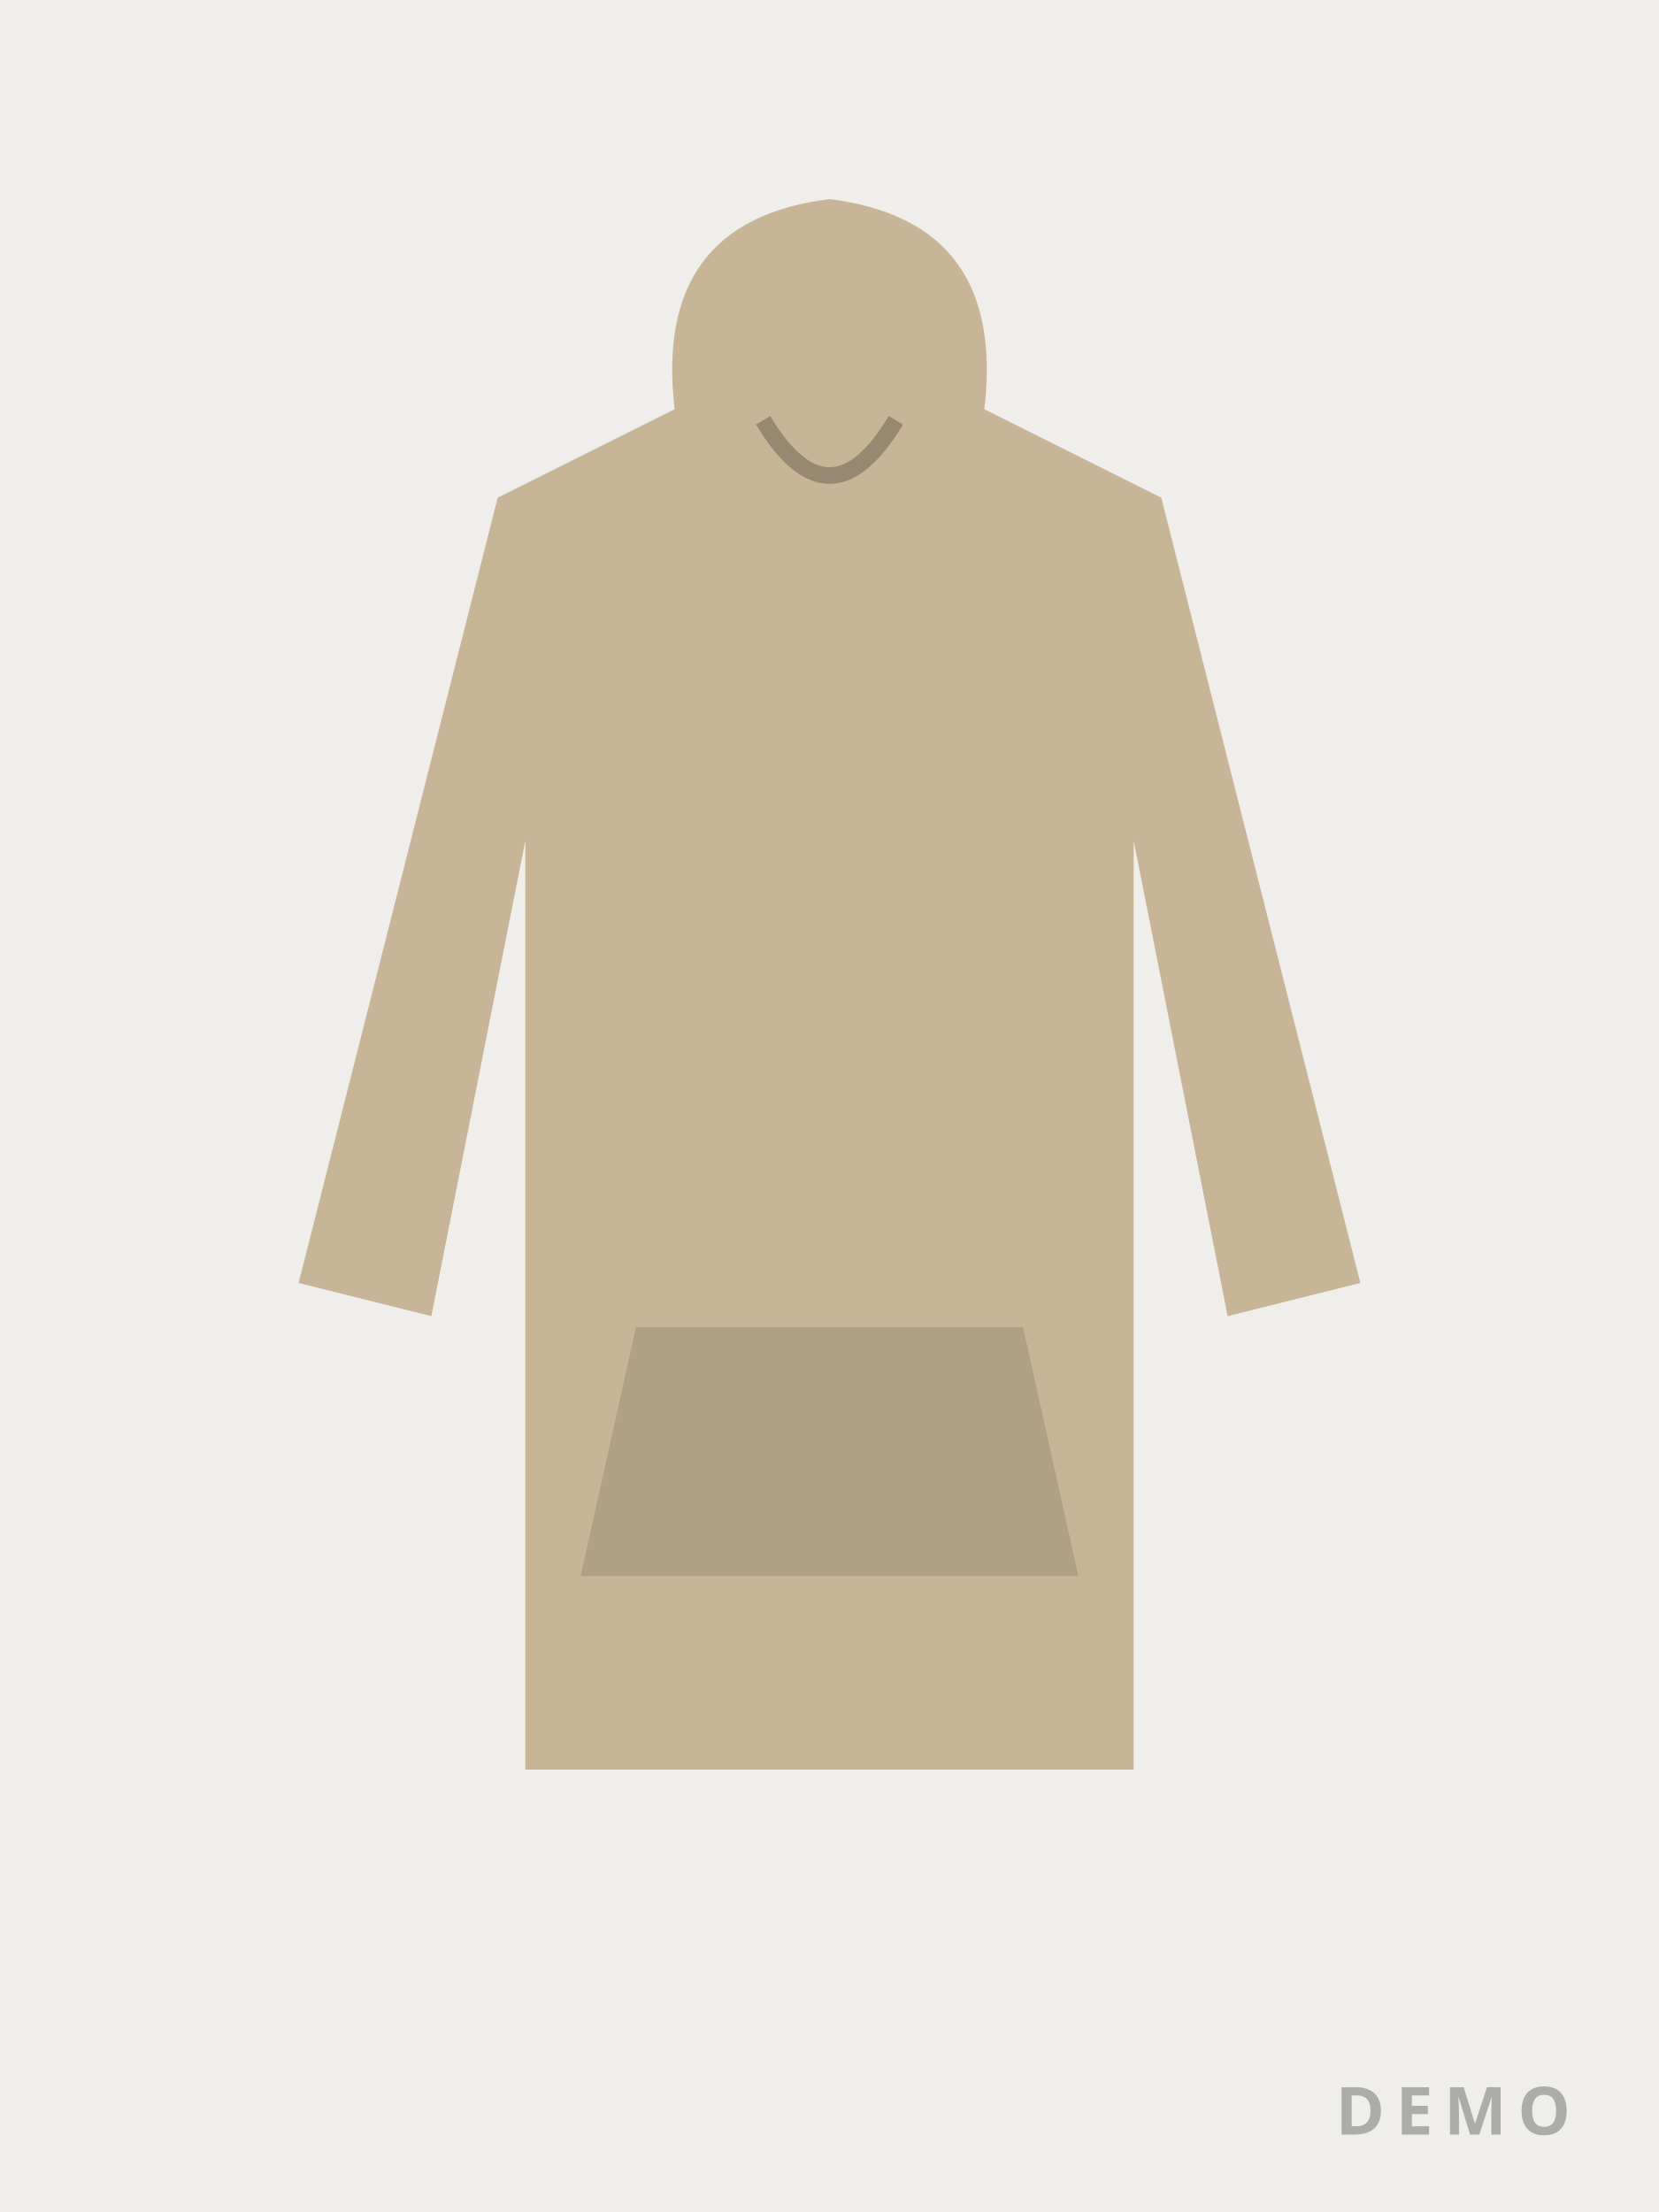
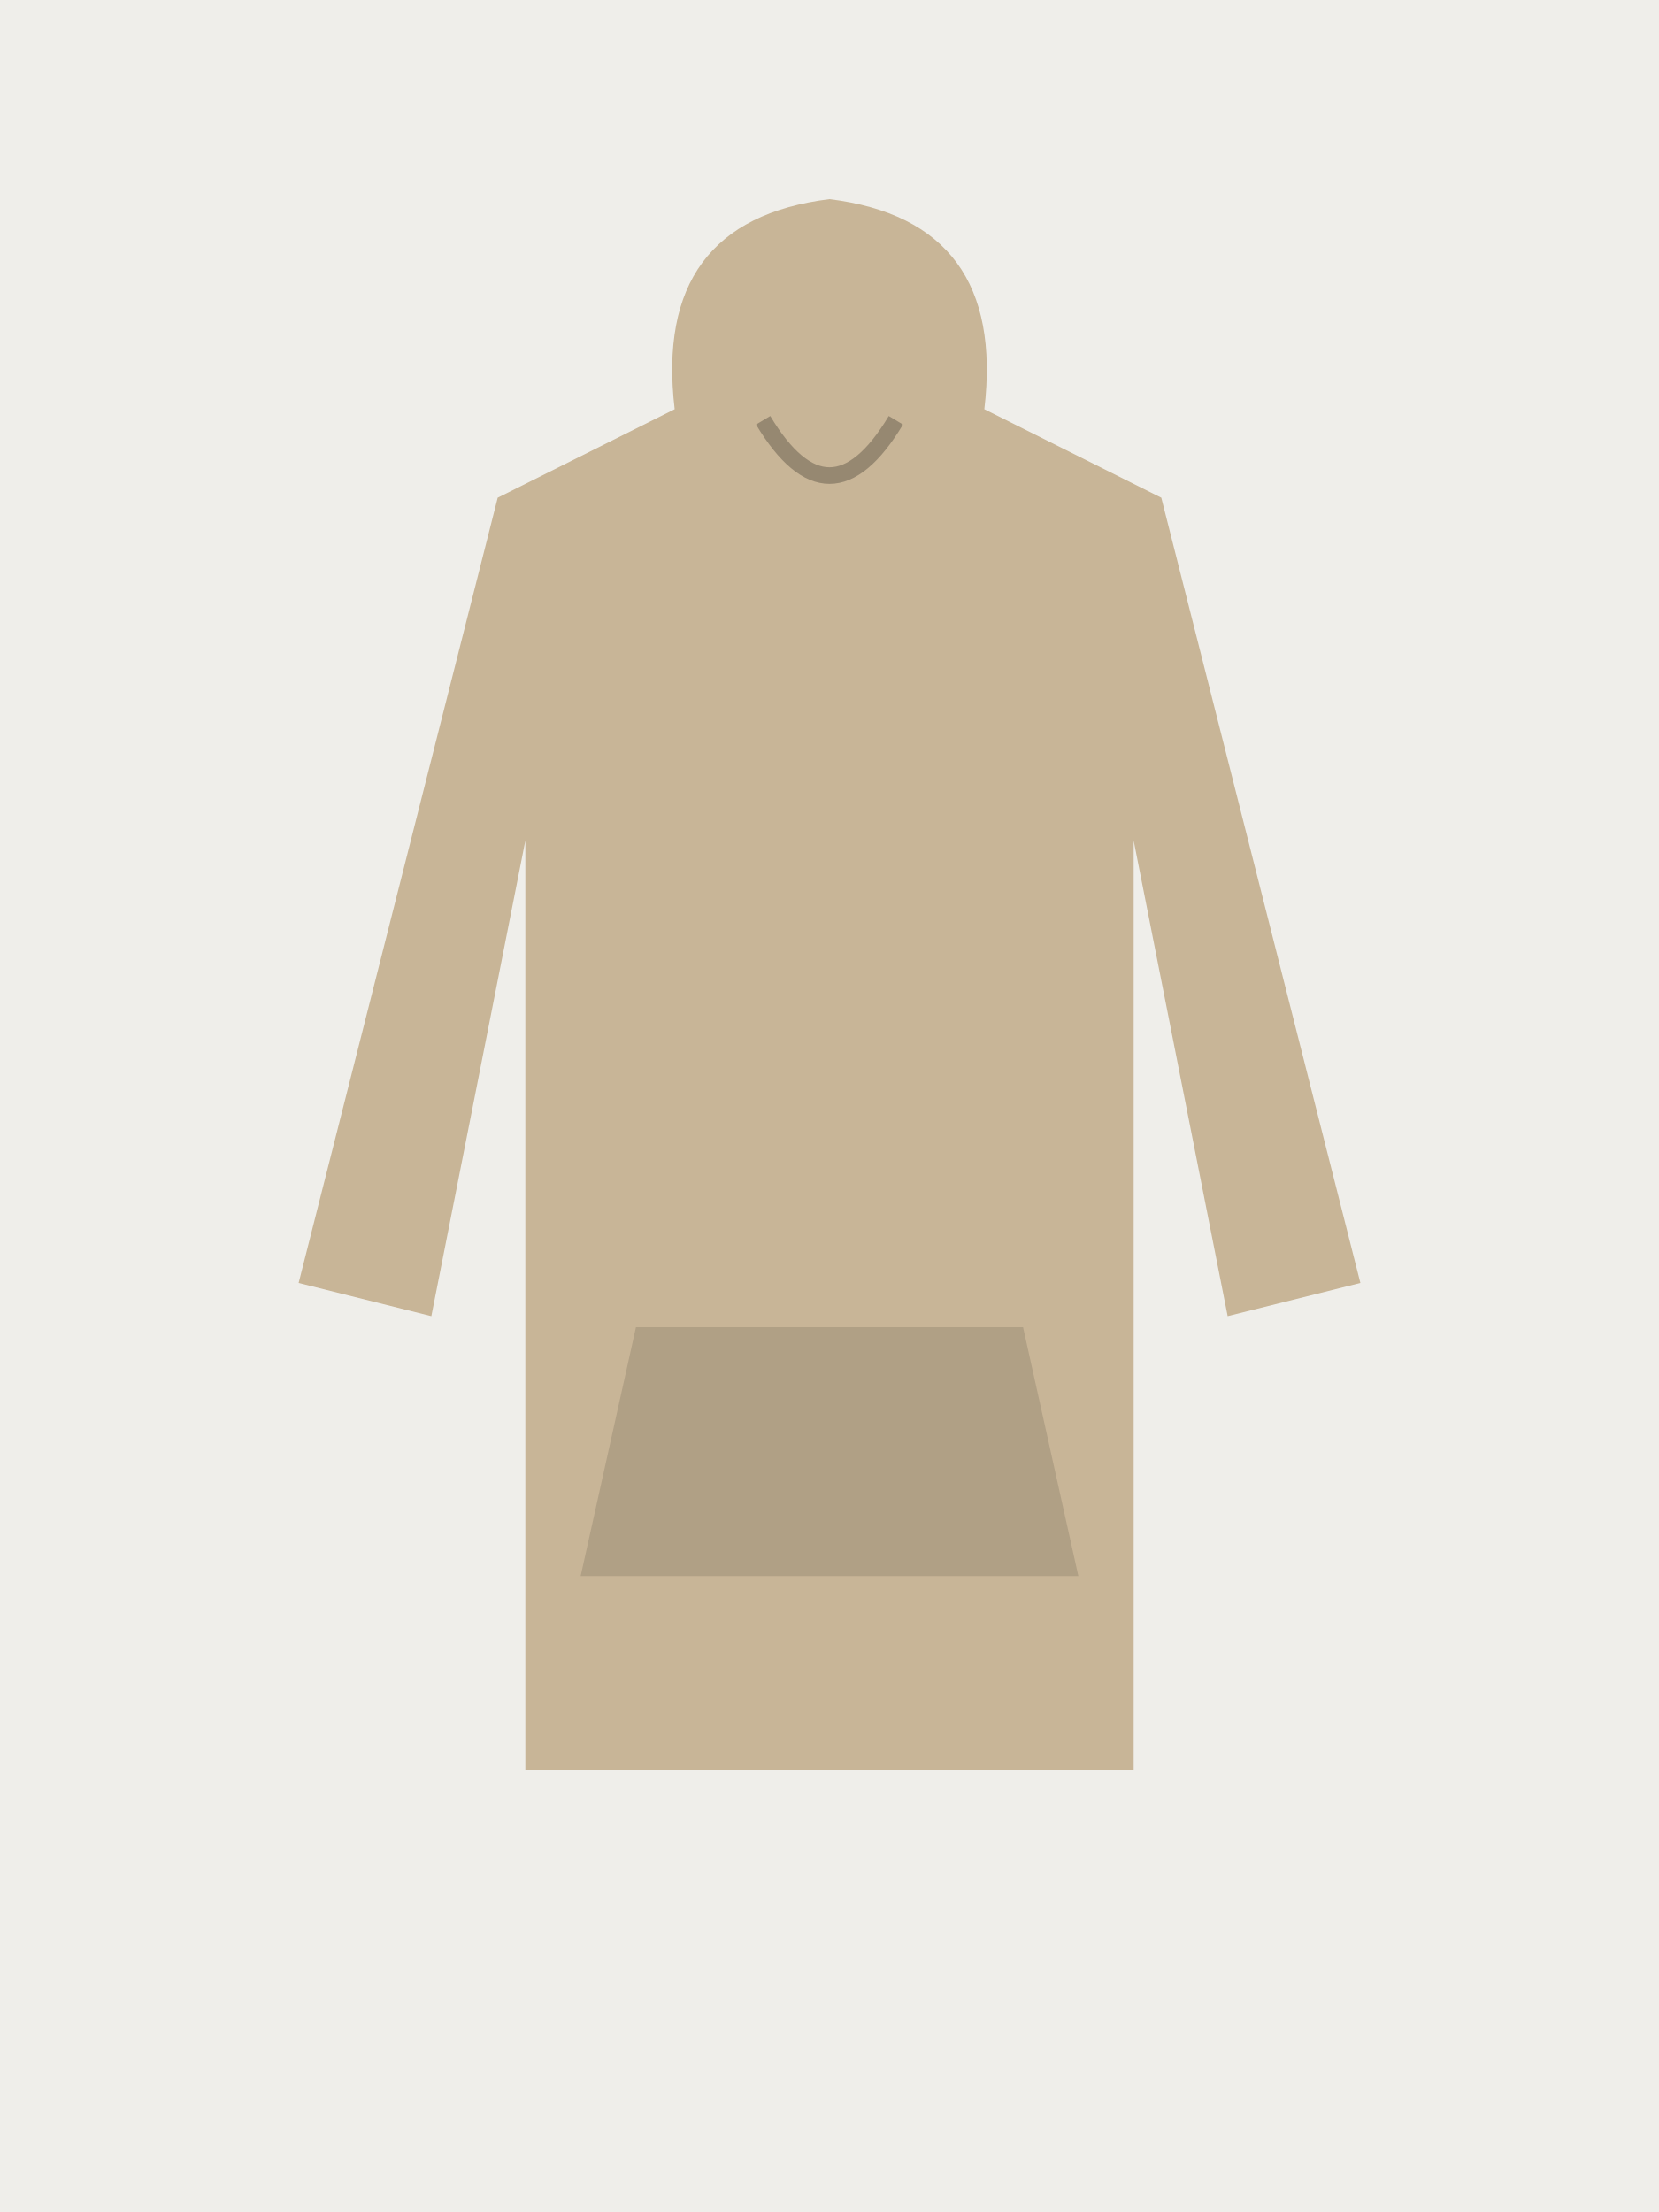
<svg xmlns="http://www.w3.org/2000/svg" viewBox="0 0 300 400" width="300" height="400">
  <rect width="300" height="400" fill="#efeeea" />
  <g color="#c8b597" transform="">
    <path d="M90 90 L122 74 Q118 40 150 36 Q182 40 178 74 L210 90 L246 232 L222 238 L205 152 L205 320 L95 320 L95 152 L78 238 L54 232 Z" fill="#c8b597" />
    <path d="M115 240 L185 240 L195 285 L105 285 Z" fill="#000" opacity=".12" />
    <path d="M138 76 Q150 96 162 76" fill="none" stroke="#000" stroke-opacity=".25" stroke-width="3" />
  </g>
-   <text x="284" y="386" text-anchor="end" font-family="system-ui, sans-serif" font-size="12" font-weight="700" letter-spacing="2" fill="#000" fill-opacity=".28">DEMO</text>
</svg>
